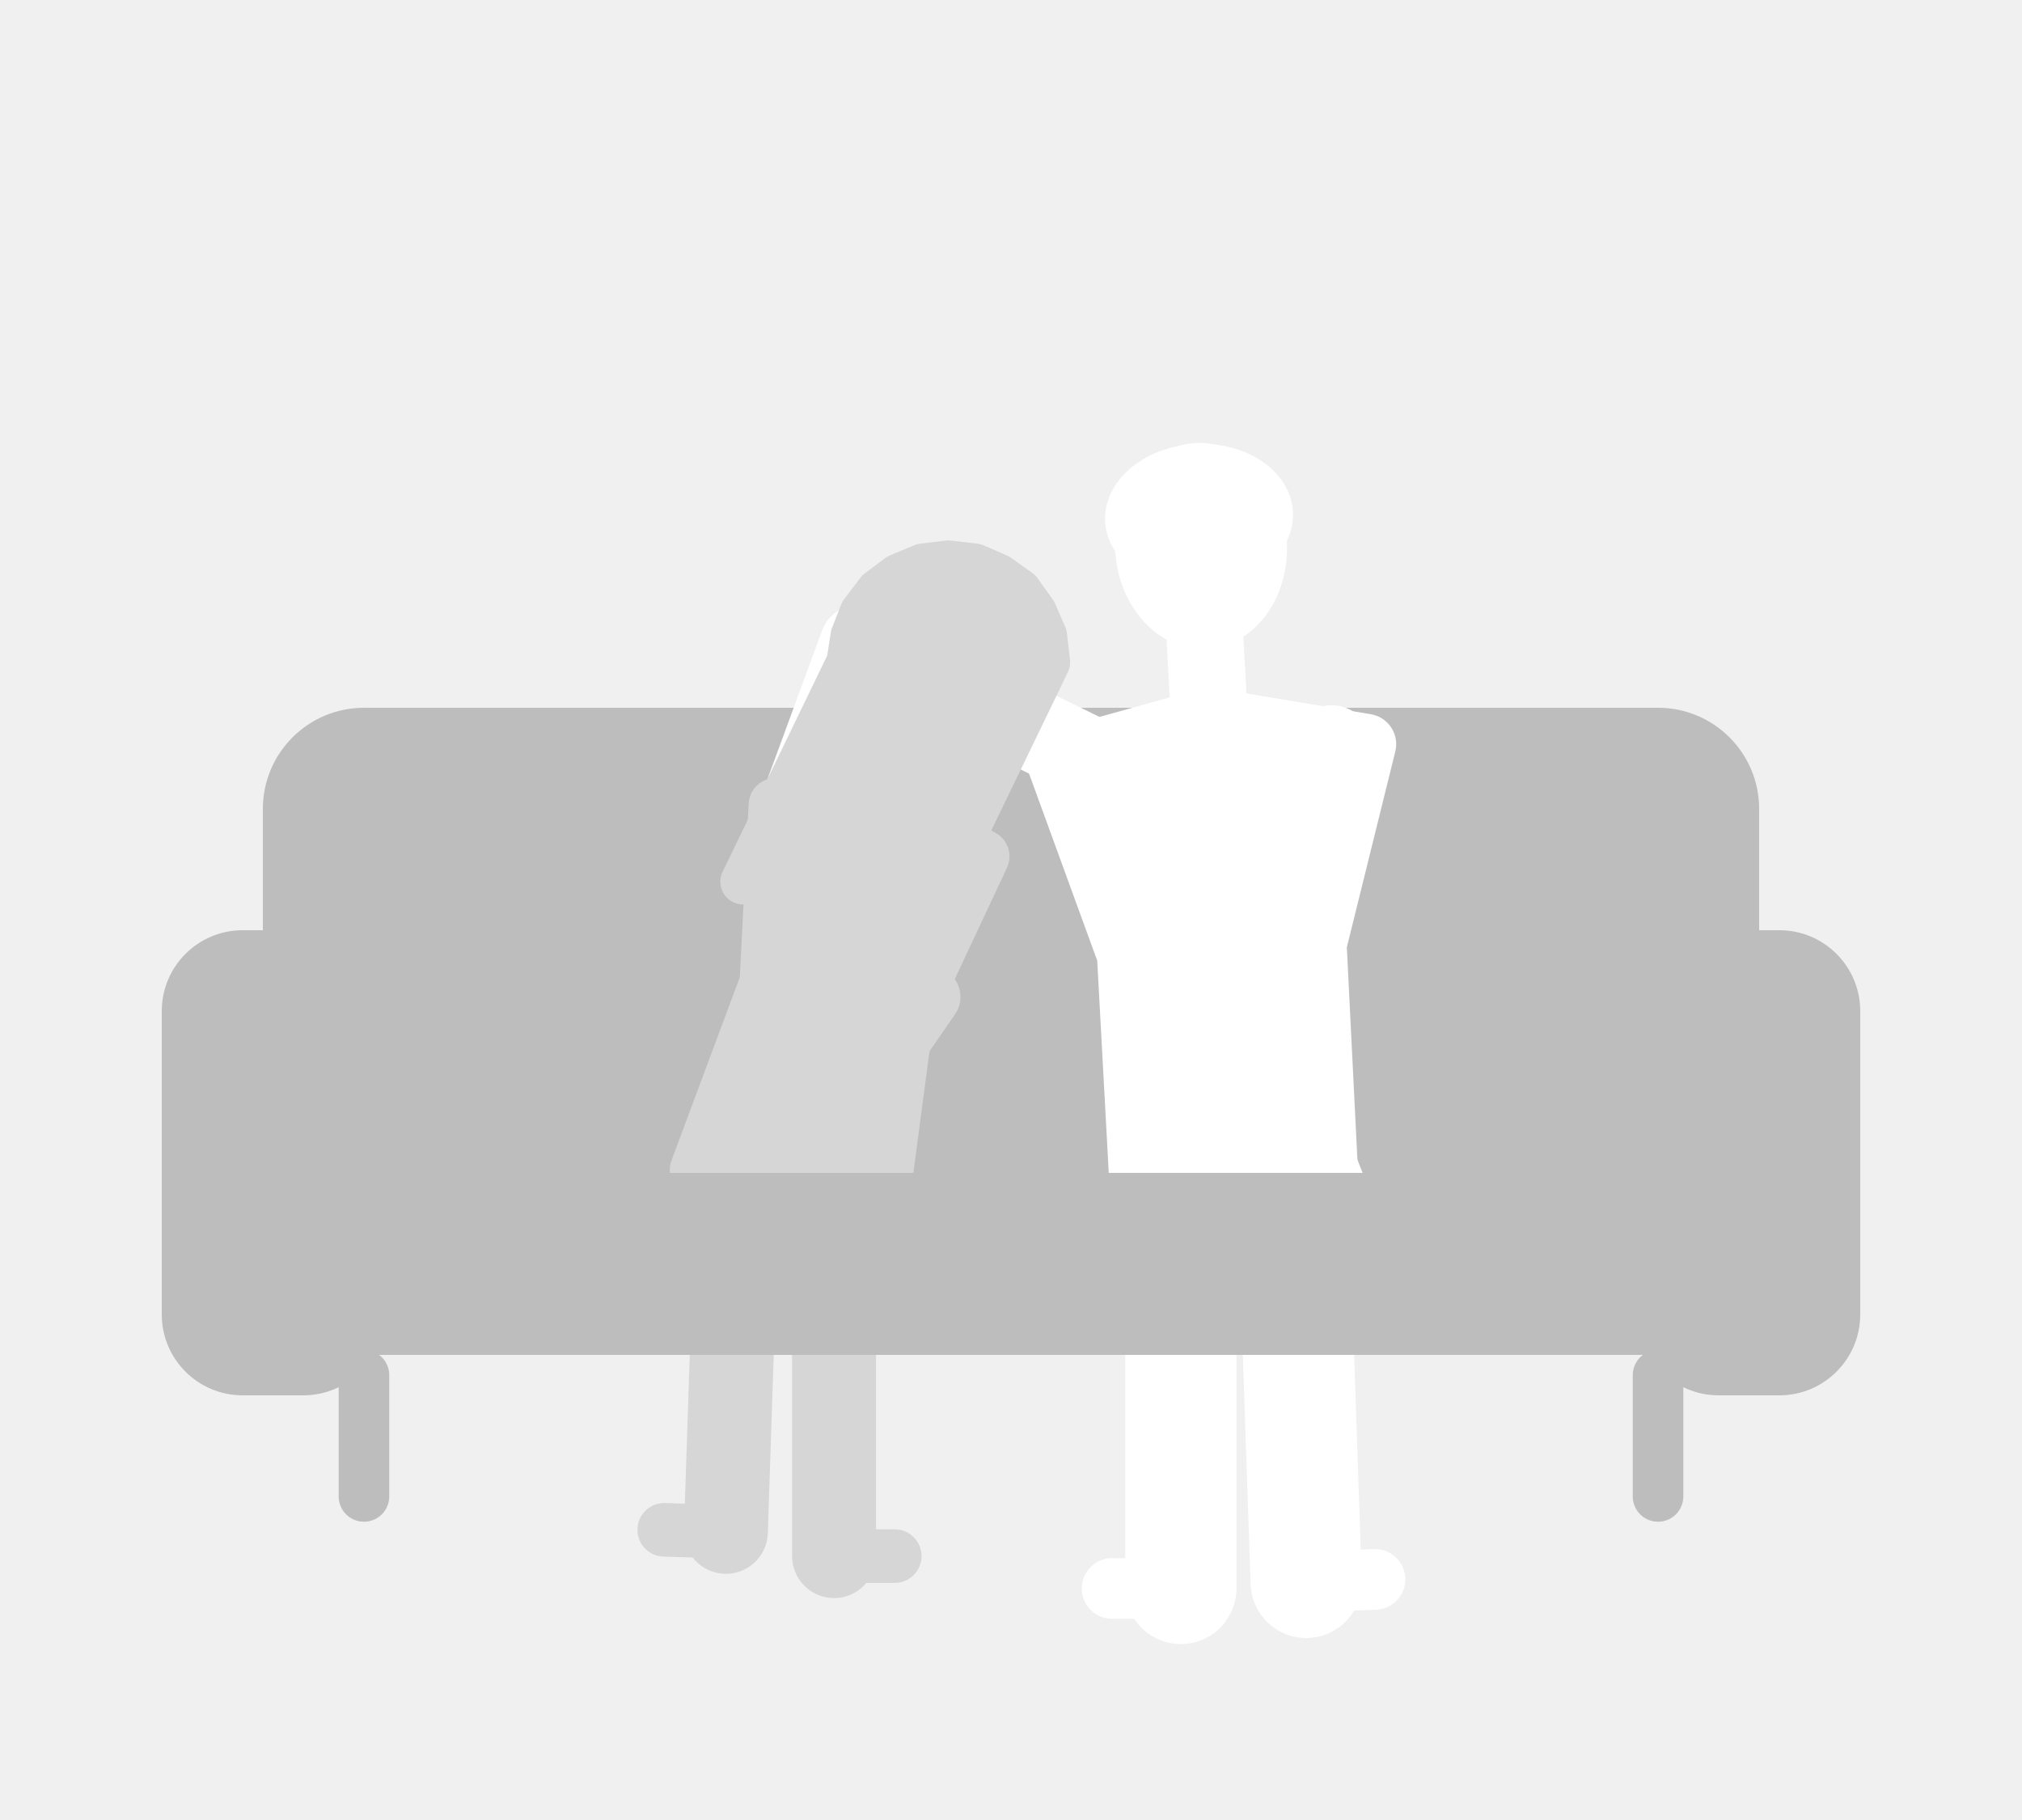
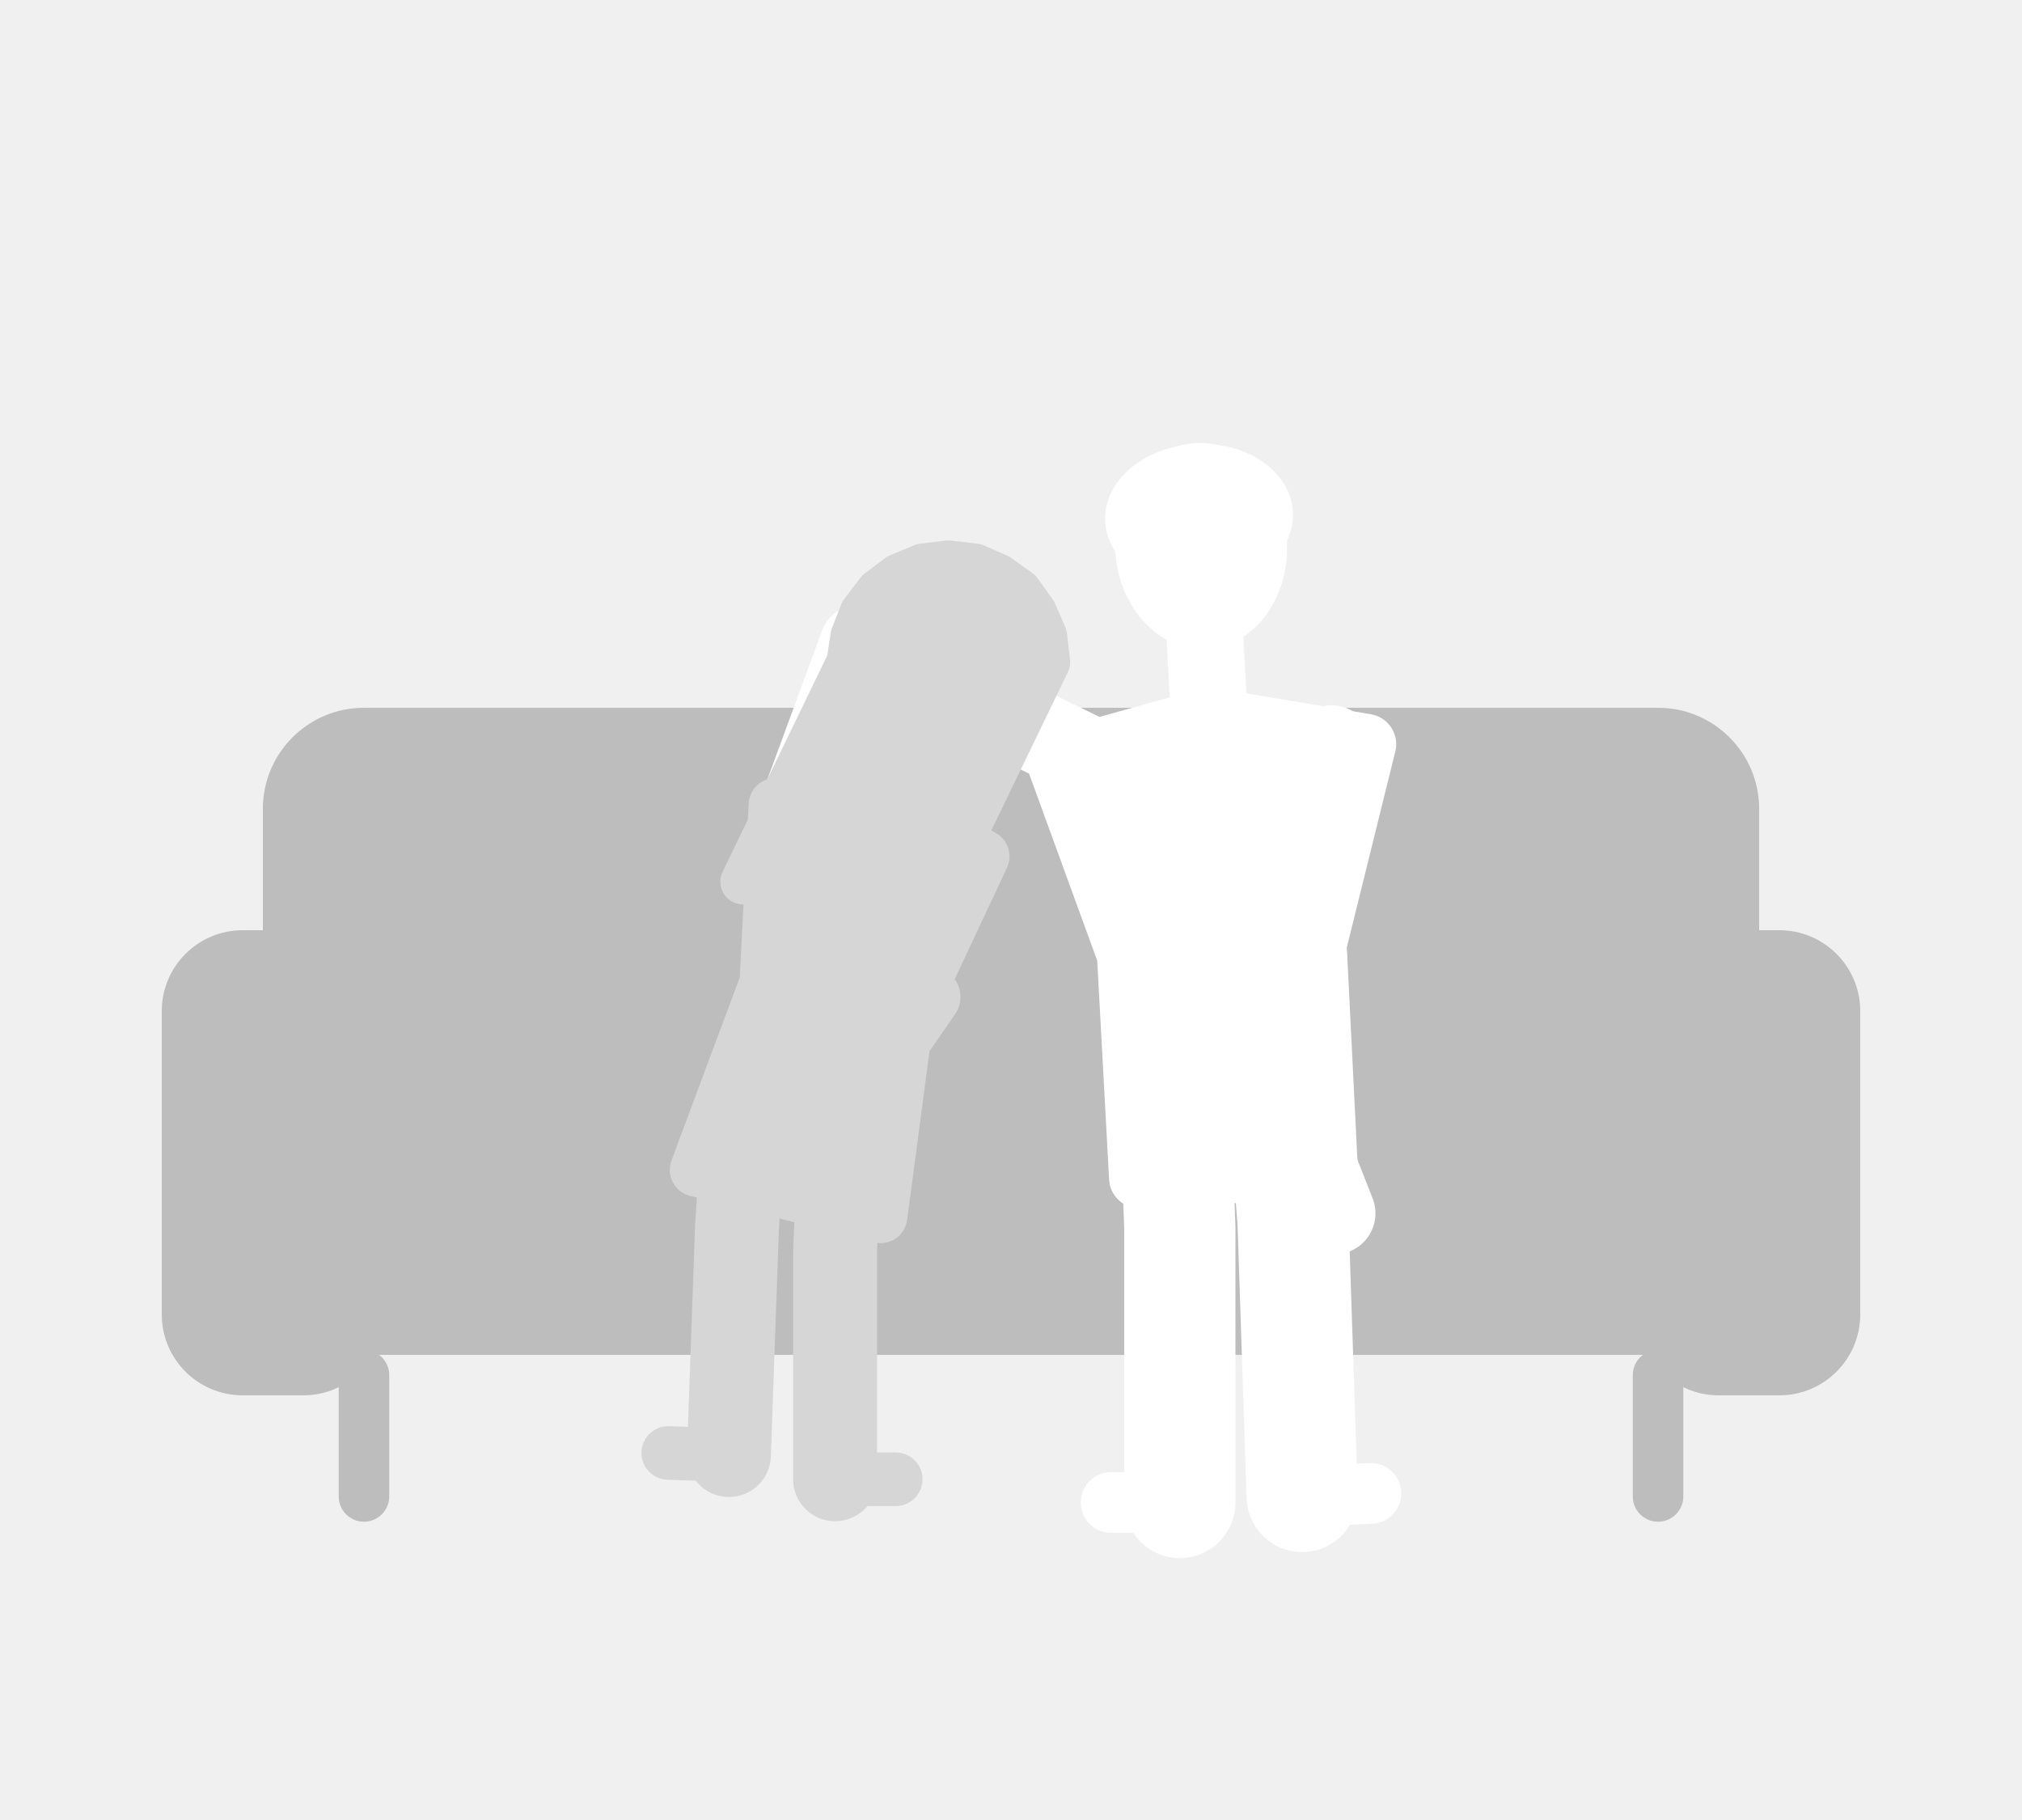
<svg xmlns="http://www.w3.org/2000/svg" viewBox="0 0 200 180" width="800" height="720">
  <rect x="26.0" y="70.0" width="148.0" height="52.0" rx="10" fill="#bdbdbd" />
-   <polyline points="116.5,116.3 116.8,124.8 116.8,157.1" fill="none" stroke="#ffffff" stroke-width="11.0" stroke-linecap="round" stroke-linejoin="round" />
-   <polyline points="116.8,157.1 110.0,157.1" fill="none" stroke="#ffffff" stroke-width="6.0" stroke-linecap="round" stroke-linejoin="round" />
-   <polyline points="127.5,115.7 128.1,124.2 129.2,156.5" fill="none" stroke="#ffffff" stroke-width="11.0" stroke-linecap="round" stroke-linejoin="round" />
-   <polyline points="129.2,156.5 136.0,156.2" fill="none" stroke="#ffffff" stroke-width="6.0" stroke-linecap="round" stroke-linejoin="round" />
+   <rect x="26.0" y="116.0" width="148.0" height="18.0" rx="6" fill="#bdbdbd" />
+   <rect x="16.0" y="92.0" width="22.0" height="46.0" rx="8" fill="#bdbdbd" />
+   <rect x="162.0" y="92.0" width="22.0" height="46.0" rx="8" fill="#bdbdbd" />
+   <path d="M 36 136 L 36 148 M 164 136 L 164 148" fill="none" stroke="#bdbdbd" stroke-width="5" stroke-linecap="round" stroke-linejoin="round" />
+   <polyline points="116.5,116.3 116.7,121.4 116.7,148.6" fill="none" stroke="#ffffff" stroke-width="11.0" stroke-linecap="round" stroke-linejoin="round" />
+   <polyline points="116.7,148.6 109.9,148.6" fill="none" stroke="#ffffff" stroke-width="6.0" stroke-linecap="round" stroke-linejoin="round" />
+   <polyline points="127.5,115.7 127.9,120.8 128.8,148.0" fill="none" stroke="#ffffff" stroke-width="11.0" stroke-linecap="round" stroke-linejoin="round" />
+   <polyline points="128.8,148.0 135.6,147.7" fill="none" stroke="#ffffff" stroke-width="6.0" stroke-linecap="round" stroke-linejoin="round" />
  <polygon points="112.7,116.5 111.5,94.4 104.5,75.2 119.6,71.0 135.1,73.6 130.2,93.4 131.3,115.5" fill="#ffffff" stroke="#ffffff" stroke-width="6.0" stroke-linejoin="round" />
  <line x1="119.8" y1="74.4" x2="119.2" y2="63.4" stroke="#ffffff" stroke-width="7.6" stroke-linecap="round" />
  <ellipse cx="118.8" cy="54.0" rx="8.5" ry="10.2" fill="#ffffff" transform="rotate(-3.0 118.8 54.0)" />
  <ellipse cx="118.6" cy="51.1" rx="9.3" ry="7.2" fill="#ffffff" transform="rotate(-3.0 118.6 51.1)" />
  <polyline points="107.9,75.0 85.1,63.8 76.9,86.1" fill="none" stroke="#ffffff" stroke-width="8.1" stroke-linecap="round" stroke-linejoin="round" />
  <polyline points="131.7,73.8 123.3,97.9 132.0,120.0" fill="none" stroke="#ffffff" stroke-width="8.1" stroke-linecap="round" stroke-linejoin="round" />
  <polygon points="84.0,65.5 84.4,62.9 85.3,60.6 86.9,58.5 88.9,57.0 91.3,56.0 93.8,55.7 96.4,56.0 98.7,57.0 100.8,58.5 102.3,60.6 103.3,62.9 103.6,65.5 93.1,87.2 73.5,87.2" fill="#d6d6d6" stroke="#d6d6d6" stroke-width="4.5" stroke-linejoin="round" />
-   <polyline points="73.2,116.8 72.7,124.3 71.8,151.5" fill="none" stroke="#d6d6d6" stroke-width="8.3" stroke-linecap="round" stroke-linejoin="round" />
-   <polyline points="71.8,151.5 65.7,151.3" fill="none" stroke="#d6d6d6" stroke-width="5.3" stroke-linecap="round" stroke-linejoin="round" />
-   <polyline points="82.8,119.2 82.5,126.7 82.5,153.9" fill="none" stroke="#d6d6d6" stroke-width="8.3" stroke-linecap="round" stroke-linejoin="round" />
-   <polyline points="82.5,153.9 88.5,153.9" fill="none" stroke="#d6d6d6" stroke-width="5.3" stroke-linecap="round" stroke-linejoin="round" />
+   <polyline points="73.2,116.8 72.9,121.3 72.1,143.9" fill="none" stroke="#d6d6d6" stroke-width="8.3" stroke-linecap="round" stroke-linejoin="round" />
+   <polyline points="72.1,143.9 66.1,143.7" fill="none" stroke="#d6d6d6" stroke-width="5.3" stroke-linecap="round" stroke-linejoin="round" />
+   <polyline points="82.8,119.2 82.6,123.7 82.6,146.3" fill="none" stroke="#d6d6d6" stroke-width="8.3" stroke-linecap="round" stroke-linejoin="round" />
+   <polyline points="82.6,146.3 88.6,146.3" fill="none" stroke="#d6d6d6" stroke-width="5.3" stroke-linecap="round" stroke-linejoin="round" />
  <polygon points="68.9,115.7 75.8,97.2 76.7,79.6 87.7,79.2 97.2,84.7 89.7,100.7 87.1,120.3" fill="#d6d6d6" stroke="#d6d6d6" stroke-width="5.3" stroke-linejoin="round" />
  <line x1="86.9" y1="82.1" x2="90.2" y2="72.9" stroke="#d6d6d6" stroke-width="6.8" stroke-linecap="round" />
  <ellipse cx="93.8" cy="65.5" rx="7.5" ry="9.1" fill="#d6d6d6" transform="rotate(26.0 93.8 65.5)" />
  <ellipse cx="95.0" cy="63.1" rx="9.1" ry="7.2" fill="#d6d6d6" transform="rotate(26.0 95.0 63.1)" />
  <polyline points="78.9,80.1 92.0,98.6 80.0,116.0" fill="none" stroke="#d6d6d6" stroke-width="6.0" stroke-linecap="round" stroke-linejoin="round" />
  <polyline points="95.0,84.1 77.1,98.0 84.0,118.0" fill="none" stroke="#d6d6d6" stroke-width="6.0" stroke-linecap="round" stroke-linejoin="round" />
-   <rect x="26.0" y="116.0" width="148.0" height="18.0" rx="6" fill="#bdbdbd" />
-   <rect x="16.0" y="92.0" width="22.0" height="46.0" rx="8" fill="#bdbdbd" />
-   <rect x="162.0" y="92.0" width="22.0" height="46.0" rx="8" fill="#bdbdbd" />
-   <path d="M 36 136 L 36 148 M 164 136 L 164 148" fill="none" stroke="#bdbdbd" stroke-width="5" stroke-linecap="round" stroke-linejoin="round" />
</svg>
